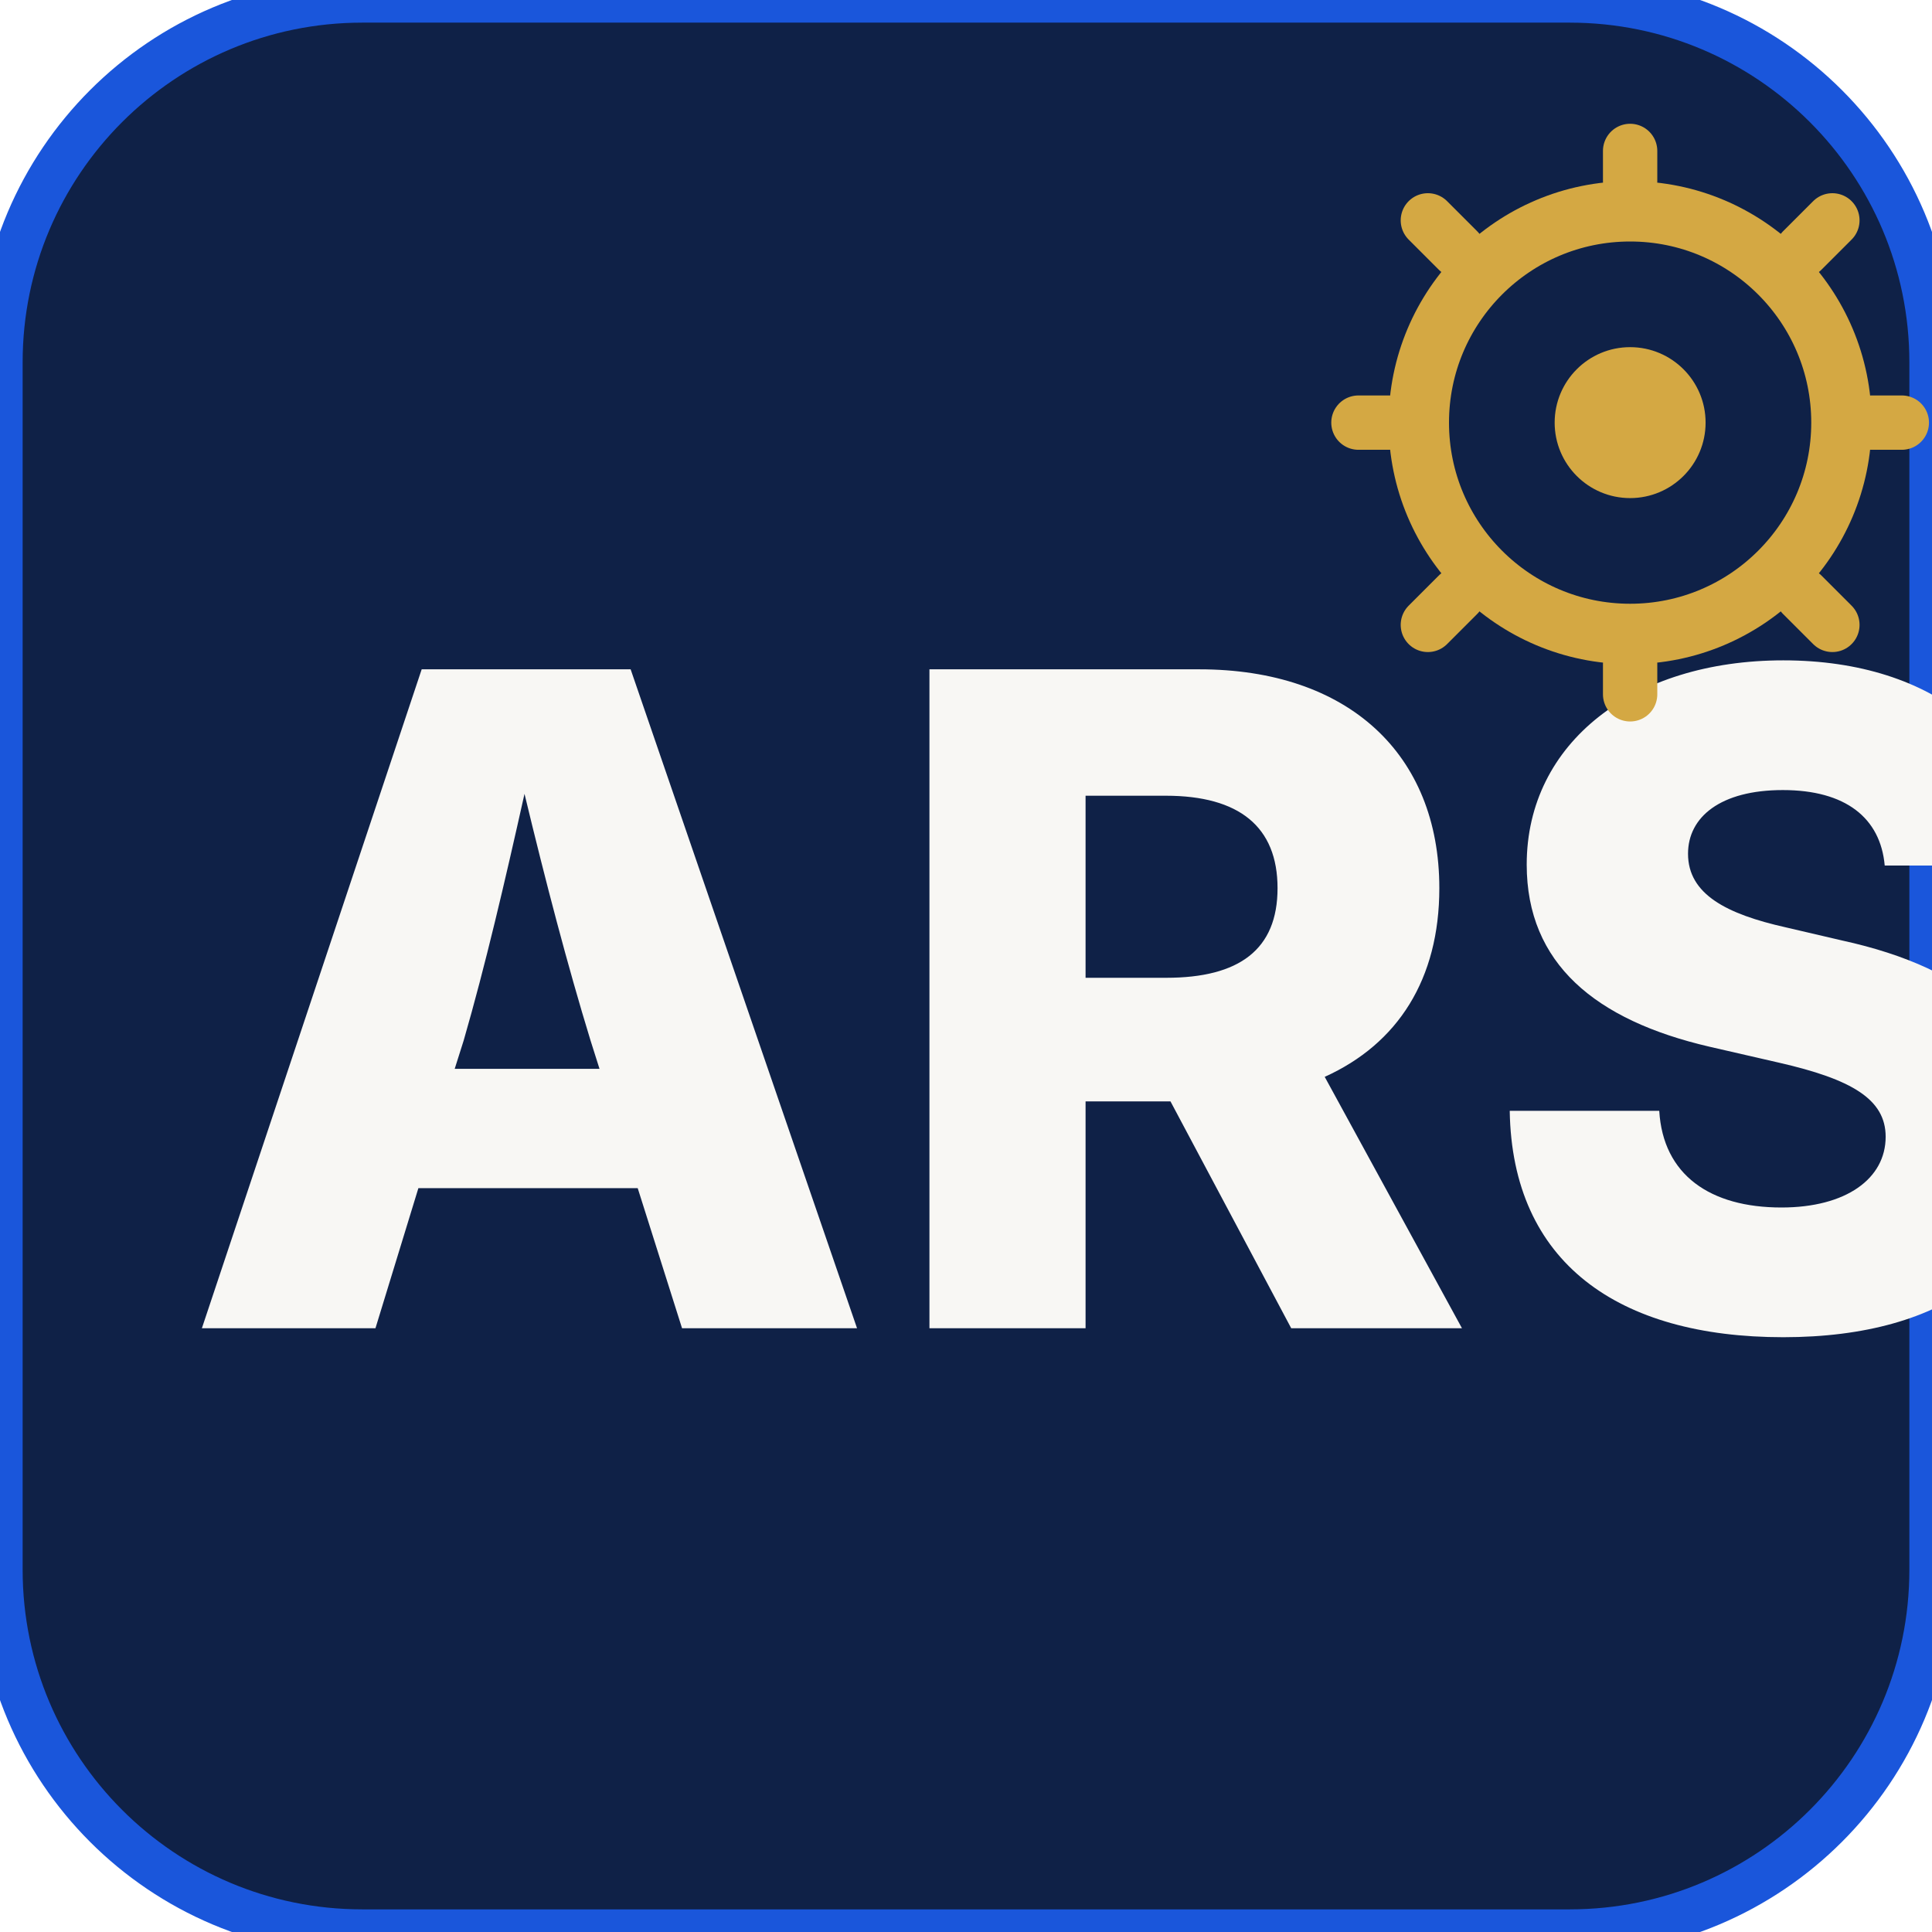
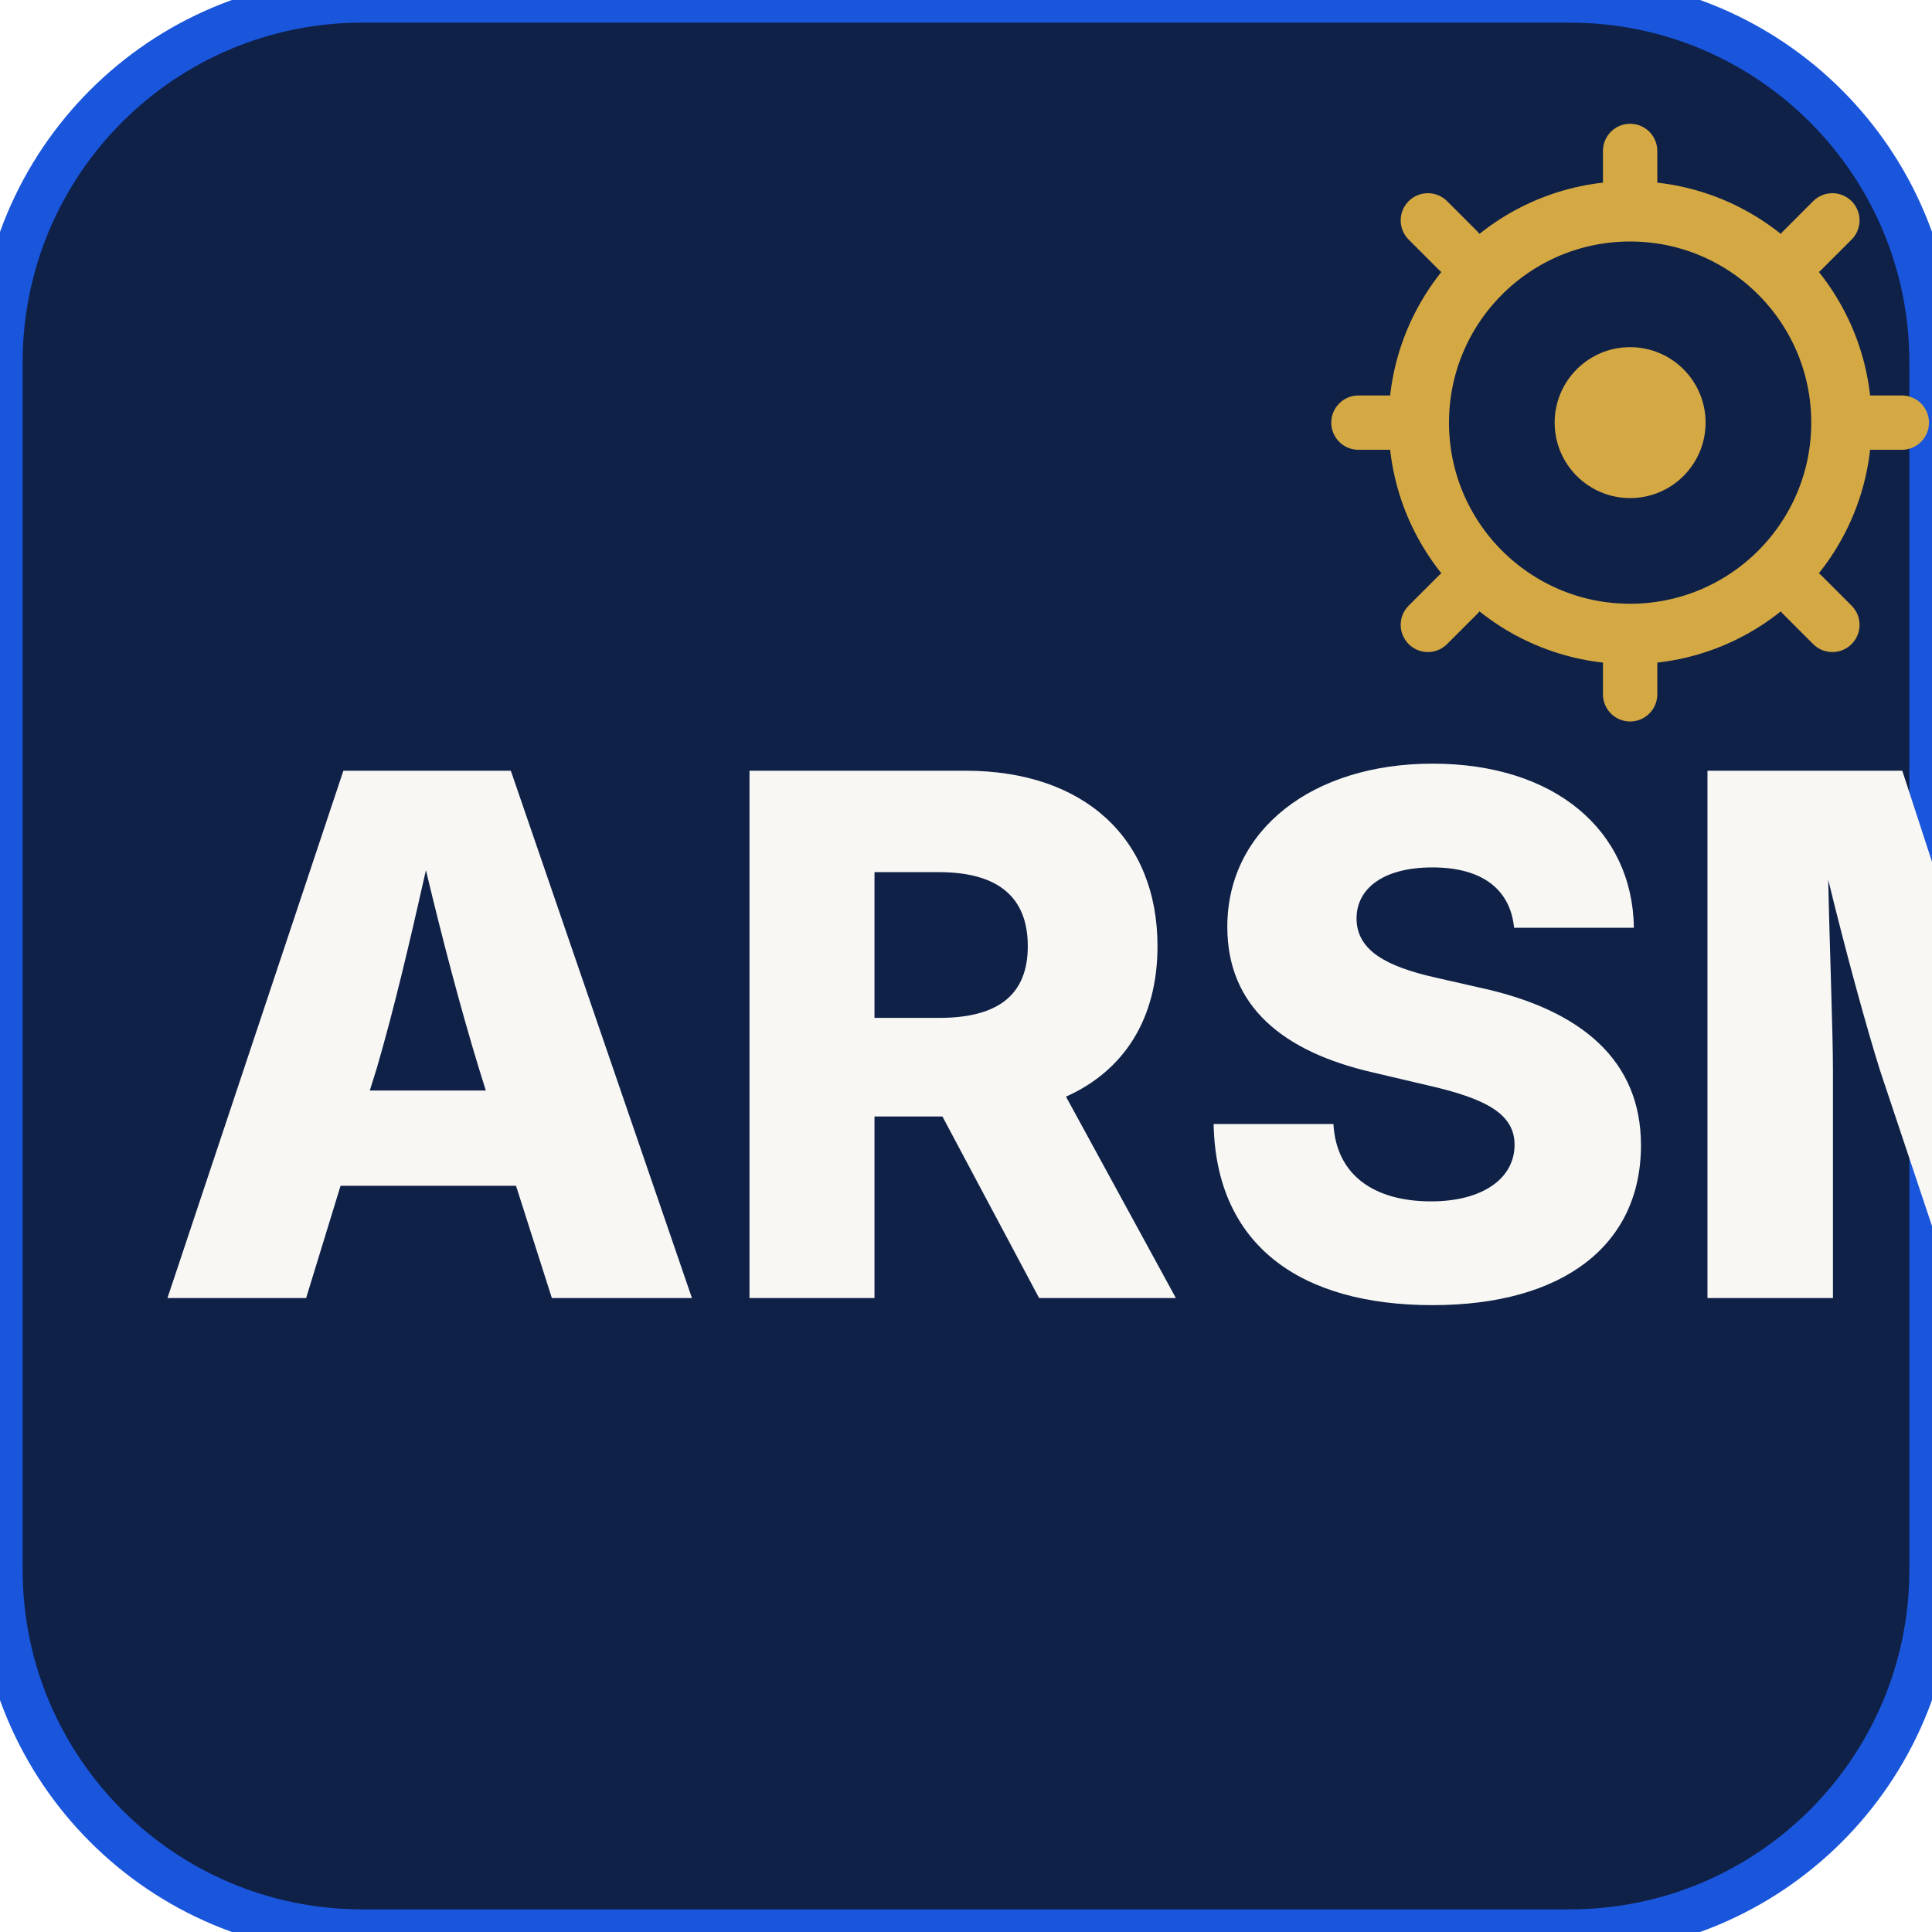
<svg xmlns="http://www.w3.org/2000/svg" width="64" height="64" viewBox="0 0 64 64" fill="none">
  <rect width="64" height="64" rx="12" fill="#0f2147" stroke="#1a56db" stroke-width="1.5" />
-   <text x="6" y="44" font-family="Inter,system-ui,sans-serif" font-weight="800" font-size="30" fill="#f8f7f4">ARS</text>
+   <text x="5" y="43" font-family="Inter,system-ui,sans-serif" font-weight="800" font-size="24" fill="#f8f7f4">ARSM</text>
  <g transform="translate(46,6)">
    <circle cx="8" cy="8" r="7" fill="none" stroke="#d4a843" stroke-width="2" />
    <circle cx="8" cy="8" r="2.5" fill="#d4a843" />
    <line x1="8" y1="0" x2="8" y2="-1" stroke="#d4a843" stroke-width="1.8" stroke-linecap="round" />
    <line x1="8" y1="16" x2="8" y2="17" stroke="#d4a843" stroke-width="1.8" stroke-linecap="round" />
    <line x1="0" y1="8" x2="-1" y2="8" stroke="#d4a843" stroke-width="1.8" stroke-linecap="round" />
    <line x1="16" y1="8" x2="17" y2="8" stroke="#d4a843" stroke-width="1.8" stroke-linecap="round" />
    <line x1="2.3" y1="2.3" x2="1.3" y2="1.3" stroke="#d4a843" stroke-width="1.8" stroke-linecap="round" />
    <line x1="13.7" y1="13.7" x2="14.7" y2="14.7" stroke="#d4a843" stroke-width="1.8" stroke-linecap="round" />
    <line x1="2.3" y1="13.7" x2="1.3" y2="14.7" stroke="#d4a843" stroke-width="1.8" stroke-linecap="round" />
    <line x1="13.7" y1="2.3" x2="14.7" y2="1.3" stroke="#d4a843" stroke-width="1.8" stroke-linecap="round" />
  </g>
</svg>
